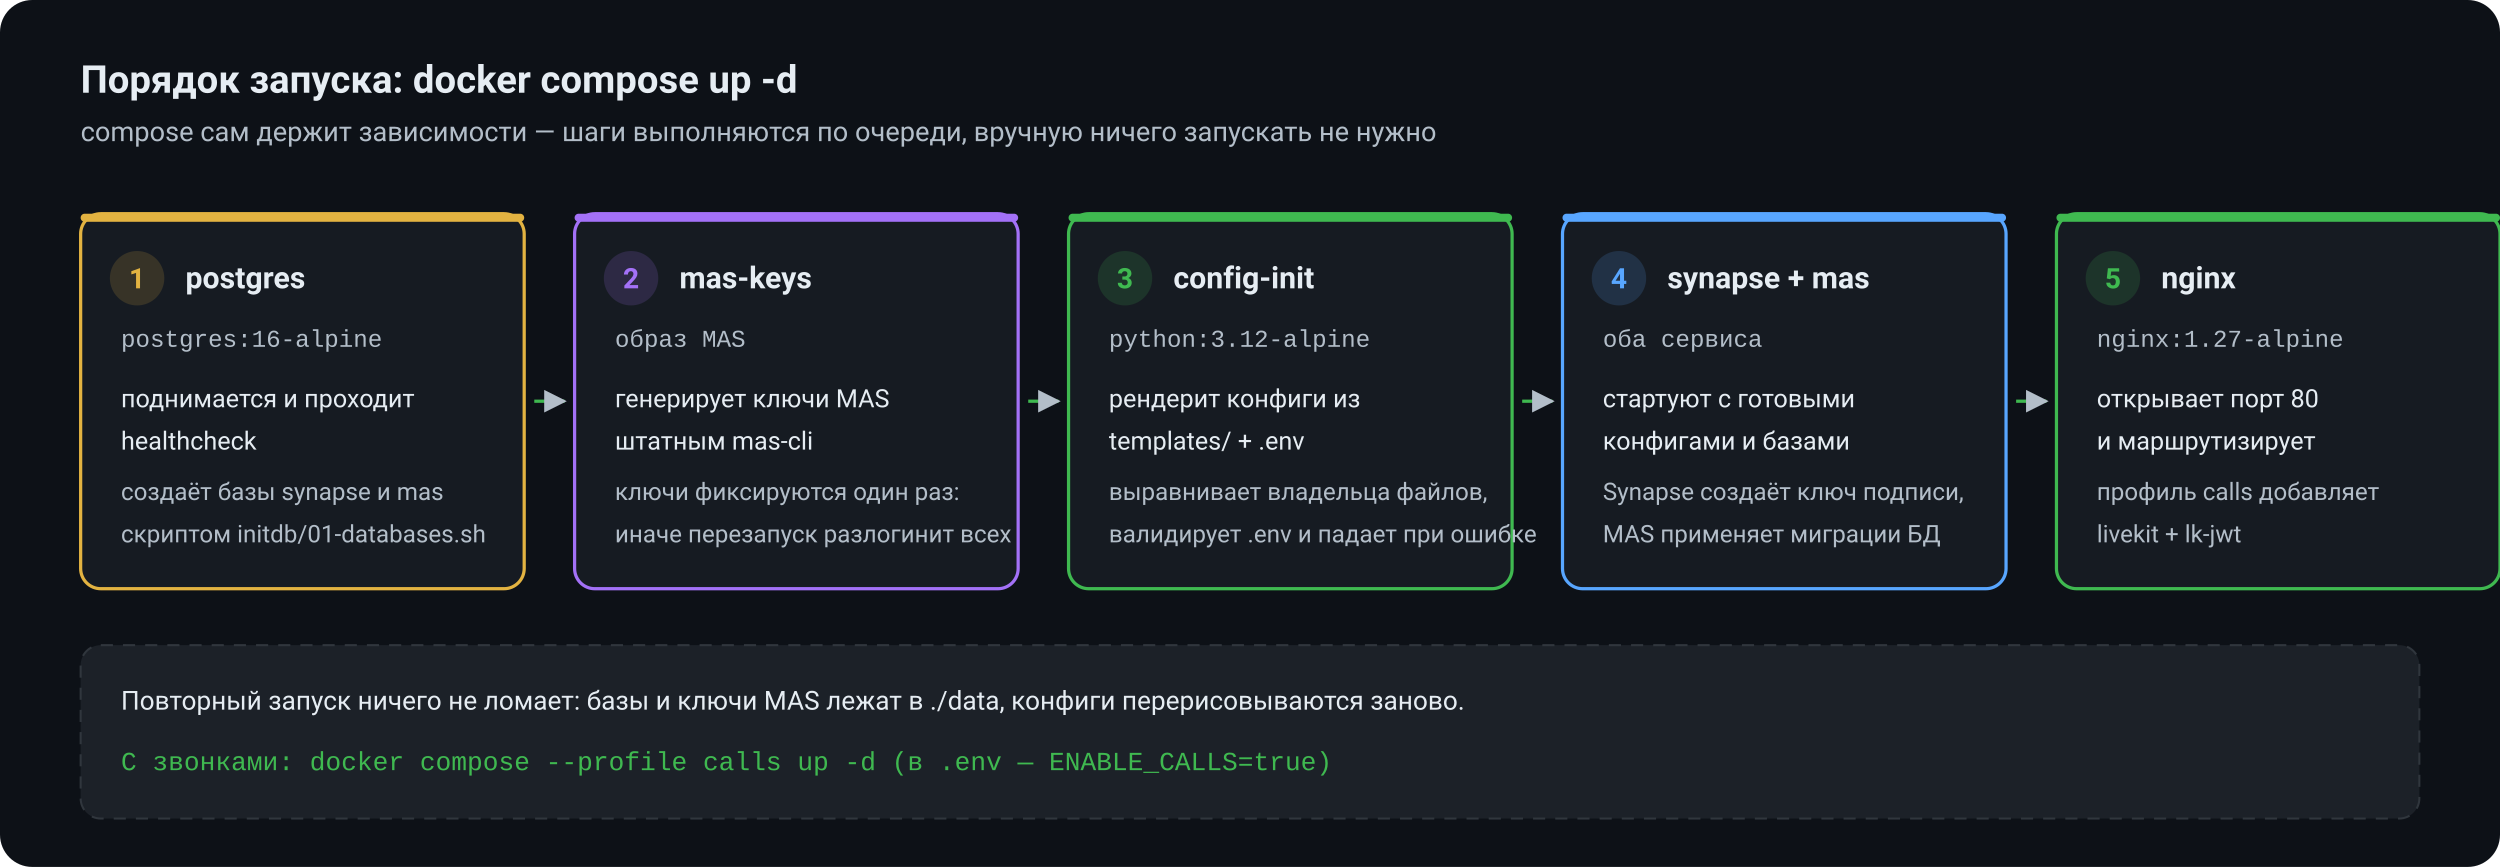
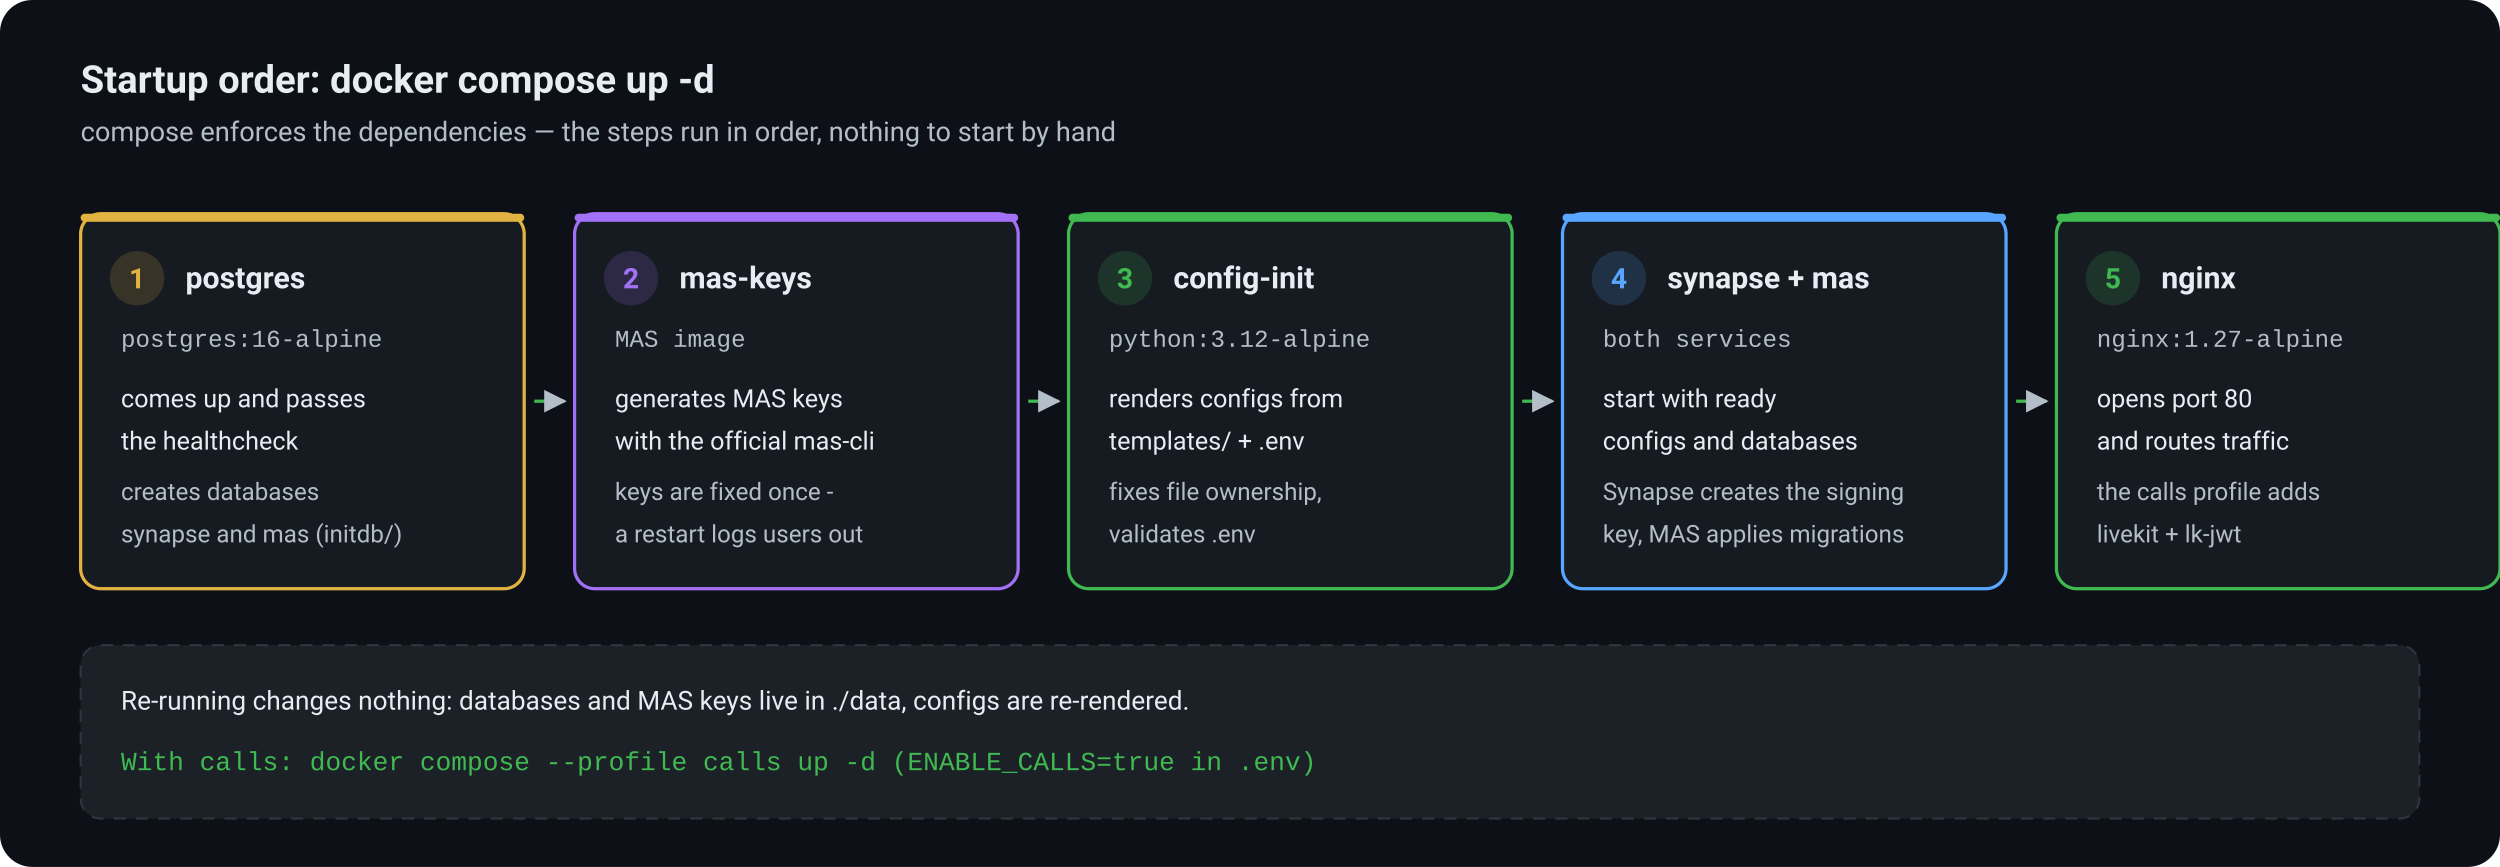
<svg xmlns="http://www.w3.org/2000/svg" width="1240" height="430" viewBox="0 0 1240 430" role="img">
  <defs>
    <marker id="ar" viewBox="0 0 10 10" refX="9" refY="5" markerWidth="7" markerHeight="7" orient="auto-start-reverse">
      <path d="M 0 0 L 10 5 L 0 10 z" fill="#b3bec9" />
    </marker>
  </defs>
  <rect width="1240" height="430" rx="16" fill="#0d1117" />
-   <text x="40" y="46" font-family="ui-sans-serif, -apple-system, 'Segoe UI', Roboto, Helvetica, Arial, sans-serif" font-size="19" fill="#e6edf3" text-anchor="start" font-weight="600">Порядок запуска: docker compose up -d</text>
-   <text x="40" y="70" font-family="ui-sans-serif, -apple-system, 'Segoe UI', Roboto, Helvetica, Arial, sans-serif" font-size="13.5" fill="#b3bec9" text-anchor="start" font-weight="400">compose сам держит зависимости — шаги выполняются по очереди, вручную ничего запускать не нужно</text>
+   <text x="40" y="46" font-family="ui-sans-serif, -apple-system, 'Segoe UI', Roboto, Helvetica, Arial, sans-serif" font-size="19" fill="#e6edf3" text-anchor="start" font-weight="600">Startup order: docker compose up -d</text>
+   <text x="40" y="70" font-family="ui-sans-serif, -apple-system, 'Segoe UI', Roboto, Helvetica, Arial, sans-serif" font-size="13.5" fill="#b3bec9" text-anchor="start" font-weight="400">compose enforces the dependencies — the steps run in order, nothing to start by hand</text>
  <rect x="40" y="106" width="220" height="186" rx="10" fill="#161b22" stroke="#e3b341" stroke-width="1.6" />
  <rect x="40" y="106" width="220" height="4" rx="2" fill="#e3b341" />
  <circle cx="68" cy="138" r="13" fill="#e3b341" opacity="0.16" stroke="#e3b341" />
  <text x="68" y="143" font-family="ui-sans-serif, -apple-system, 'Segoe UI', Roboto, Helvetica, Arial, sans-serif" font-size="14" fill="#e3b341" text-anchor="middle" font-weight="600">1</text>
  <text x="92" y="143" font-family="ui-sans-serif, -apple-system, 'Segoe UI', Roboto, Helvetica, Arial, sans-serif" font-size="15" fill="#e6edf3" text-anchor="start" font-weight="600">postgres</text>
  <text x="60" y="172" font-family="ui-monospace, SFMono-Regular, Menlo, Consolas, 'Liberation Mono', monospace" font-size="12" fill="#b3bec9" text-anchor="start" font-weight="400">postgres:16-alpine</text>
-   <text x="60" y="202" font-family="ui-sans-serif, -apple-system, 'Segoe UI', Roboto, Helvetica, Arial, sans-serif" font-size="12.5" fill="#e6edf3" text-anchor="start" font-weight="400">поднимается и проходит</text>
-   <text x="60" y="223" font-family="ui-sans-serif, -apple-system, 'Segoe UI', Roboto, Helvetica, Arial, sans-serif" font-size="12.5" fill="#e6edf3" text-anchor="start" font-weight="400">healthcheck</text>
-   <text x="60" y="248" font-family="ui-sans-serif, -apple-system, 'Segoe UI', Roboto, Helvetica, Arial, sans-serif" font-size="12" fill="#b3bec9" text-anchor="start" font-weight="400">создаёт базы synapse и mas</text>
-   <text x="60" y="269" font-family="ui-sans-serif, -apple-system, 'Segoe UI', Roboto, Helvetica, Arial, sans-serif" font-size="12" fill="#b3bec9" text-anchor="start" font-weight="400">скриптом initdb/01-databases.sh</text>
+   <text x="60" y="202" font-family="ui-sans-serif, -apple-system, 'Segoe UI', Roboto, Helvetica, Arial, sans-serif" font-size="12.5" fill="#e6edf3" text-anchor="start" font-weight="400">comes up and passes</text>
+   <text x="60" y="223" font-family="ui-sans-serif, -apple-system, 'Segoe UI', Roboto, Helvetica, Arial, sans-serif" font-size="12.5" fill="#e6edf3" text-anchor="start" font-weight="400">the healthcheck</text>
+   <text x="60" y="248" font-family="ui-sans-serif, -apple-system, 'Segoe UI', Roboto, Helvetica, Arial, sans-serif" font-size="12" fill="#b3bec9" text-anchor="start" font-weight="400">creates databases</text>
+   <text x="60" y="269" font-family="ui-sans-serif, -apple-system, 'Segoe UI', Roboto, Helvetica, Arial, sans-serif" font-size="12" fill="#b3bec9" text-anchor="start" font-weight="400">synapse and mas (initdb/)</text>
  <path d="M 265 199 L 280 199" stroke="#3fb950" stroke-width="1.6" fill="none" marker-end="url(#ar)" />
  <rect x="285" y="106" width="220" height="186" rx="10" fill="#161b22" stroke="#a371f7" stroke-width="1.6" />
  <rect x="285" y="106" width="220" height="4" rx="2" fill="#a371f7" />
  <circle cx="313" cy="138" r="13" fill="#a371f7" opacity="0.16" stroke="#a371f7" />
  <text x="313" y="143" font-family="ui-sans-serif, -apple-system, 'Segoe UI', Roboto, Helvetica, Arial, sans-serif" font-size="14" fill="#a371f7" text-anchor="middle" font-weight="600">2</text>
  <text x="337" y="143" font-family="ui-sans-serif, -apple-system, 'Segoe UI', Roboto, Helvetica, Arial, sans-serif" font-size="15" fill="#e6edf3" text-anchor="start" font-weight="600">mas-keys</text>
-   <text x="305" y="172" font-family="ui-monospace, SFMono-Regular, Menlo, Consolas, 'Liberation Mono', monospace" font-size="12" fill="#b3bec9" text-anchor="start" font-weight="400">образ MAS</text>
-   <text x="305" y="202" font-family="ui-sans-serif, -apple-system, 'Segoe UI', Roboto, Helvetica, Arial, sans-serif" font-size="12.5" fill="#e6edf3" text-anchor="start" font-weight="400">генерирует ключи MAS</text>
-   <text x="305" y="223" font-family="ui-sans-serif, -apple-system, 'Segoe UI', Roboto, Helvetica, Arial, sans-serif" font-size="12.5" fill="#e6edf3" text-anchor="start" font-weight="400">штатным mas-cli</text>
-   <text x="305" y="248" font-family="ui-sans-serif, -apple-system, 'Segoe UI', Roboto, Helvetica, Arial, sans-serif" font-size="12" fill="#b3bec9" text-anchor="start" font-weight="400">ключи фиксируются один раз:</text>
-   <text x="305" y="269" font-family="ui-sans-serif, -apple-system, 'Segoe UI', Roboto, Helvetica, Arial, sans-serif" font-size="12" fill="#b3bec9" text-anchor="start" font-weight="400">иначе перезапуск разлогинит всех</text>
+   <text x="305" y="172" font-family="ui-monospace, SFMono-Regular, Menlo, Consolas, 'Liberation Mono', monospace" font-size="12" fill="#b3bec9" text-anchor="start" font-weight="400">MAS image</text>
+   <text x="305" y="202" font-family="ui-sans-serif, -apple-system, 'Segoe UI', Roboto, Helvetica, Arial, sans-serif" font-size="12.5" fill="#e6edf3" text-anchor="start" font-weight="400">generates MAS keys</text>
+   <text x="305" y="223" font-family="ui-sans-serif, -apple-system, 'Segoe UI', Roboto, Helvetica, Arial, sans-serif" font-size="12.5" fill="#e6edf3" text-anchor="start" font-weight="400">with the official mas-cli</text>
+   <text x="305" y="248" font-family="ui-sans-serif, -apple-system, 'Segoe UI', Roboto, Helvetica, Arial, sans-serif" font-size="12" fill="#b3bec9" text-anchor="start" font-weight="400">keys are fixed once -</text>
+   <text x="305" y="269" font-family="ui-sans-serif, -apple-system, 'Segoe UI', Roboto, Helvetica, Arial, sans-serif" font-size="12" fill="#b3bec9" text-anchor="start" font-weight="400">a restart logs users out</text>
  <path d="M 510 199 L 525 199" stroke="#3fb950" stroke-width="1.6" fill="none" marker-end="url(#ar)" />
  <rect x="530" y="106" width="220" height="186" rx="10" fill="#161b22" stroke="#3fb950" stroke-width="1.6" />
  <rect x="530" y="106" width="220" height="4" rx="2" fill="#3fb950" />
  <circle cx="558" cy="138" r="13" fill="#3fb950" opacity="0.16" stroke="#3fb950" />
  <text x="558" y="143" font-family="ui-sans-serif, -apple-system, 'Segoe UI', Roboto, Helvetica, Arial, sans-serif" font-size="14" fill="#3fb950" text-anchor="middle" font-weight="600">3</text>
  <text x="582" y="143" font-family="ui-sans-serif, -apple-system, 'Segoe UI', Roboto, Helvetica, Arial, sans-serif" font-size="15" fill="#e6edf3" text-anchor="start" font-weight="600">config-init</text>
  <text x="550" y="172" font-family="ui-monospace, SFMono-Regular, Menlo, Consolas, 'Liberation Mono', monospace" font-size="12" fill="#b3bec9" text-anchor="start" font-weight="400">python:3.12-alpine</text>
-   <text x="550" y="202" font-family="ui-sans-serif, -apple-system, 'Segoe UI', Roboto, Helvetica, Arial, sans-serif" font-size="12.5" fill="#e6edf3" text-anchor="start" font-weight="400">рендерит конфиги из</text>
+   <text x="550" y="202" font-family="ui-sans-serif, -apple-system, 'Segoe UI', Roboto, Helvetica, Arial, sans-serif" font-size="12.5" fill="#e6edf3" text-anchor="start" font-weight="400">renders configs from</text>
  <text x="550" y="223" font-family="ui-sans-serif, -apple-system, 'Segoe UI', Roboto, Helvetica, Arial, sans-serif" font-size="12.5" fill="#e6edf3" text-anchor="start" font-weight="400">templates/ + .env</text>
-   <text x="550" y="248" font-family="ui-sans-serif, -apple-system, 'Segoe UI', Roboto, Helvetica, Arial, sans-serif" font-size="12" fill="#b3bec9" text-anchor="start" font-weight="400">выравнивает владельца файлов,</text>
-   <text x="550" y="269" font-family="ui-sans-serif, -apple-system, 'Segoe UI', Roboto, Helvetica, Arial, sans-serif" font-size="12" fill="#b3bec9" text-anchor="start" font-weight="400">валидирует .env и падает при ошибке</text>
+   <text x="550" y="248" font-family="ui-sans-serif, -apple-system, 'Segoe UI', Roboto, Helvetica, Arial, sans-serif" font-size="12" fill="#b3bec9" text-anchor="start" font-weight="400">fixes file ownership,</text>
+   <text x="550" y="269" font-family="ui-sans-serif, -apple-system, 'Segoe UI', Roboto, Helvetica, Arial, sans-serif" font-size="12" fill="#b3bec9" text-anchor="start" font-weight="400">validates .env</text>
  <path d="M 755 199 L 770 199" stroke="#3fb950" stroke-width="1.6" fill="none" marker-end="url(#ar)" />
  <rect x="775" y="106" width="220" height="186" rx="10" fill="#161b22" stroke="#58a6ff" stroke-width="1.6" />
  <rect x="775" y="106" width="220" height="4" rx="2" fill="#58a6ff" />
  <circle cx="803" cy="138" r="13" fill="#58a6ff" opacity="0.16" stroke="#58a6ff" />
  <text x="803" y="143" font-family="ui-sans-serif, -apple-system, 'Segoe UI', Roboto, Helvetica, Arial, sans-serif" font-size="14" fill="#58a6ff" text-anchor="middle" font-weight="600">4</text>
  <text x="827" y="143" font-family="ui-sans-serif, -apple-system, 'Segoe UI', Roboto, Helvetica, Arial, sans-serif" font-size="15" fill="#e6edf3" text-anchor="start" font-weight="600">synapse + mas</text>
-   <text x="795" y="172" font-family="ui-monospace, SFMono-Regular, Menlo, Consolas, 'Liberation Mono', monospace" font-size="12" fill="#b3bec9" text-anchor="start" font-weight="400">оба сервиса</text>
-   <text x="795" y="202" font-family="ui-sans-serif, -apple-system, 'Segoe UI', Roboto, Helvetica, Arial, sans-serif" font-size="12.5" fill="#e6edf3" text-anchor="start" font-weight="400">стартуют с готовыми</text>
-   <text x="795" y="223" font-family="ui-sans-serif, -apple-system, 'Segoe UI', Roboto, Helvetica, Arial, sans-serif" font-size="12.5" fill="#e6edf3" text-anchor="start" font-weight="400">конфигами и базами</text>
-   <text x="795" y="248" font-family="ui-sans-serif, -apple-system, 'Segoe UI', Roboto, Helvetica, Arial, sans-serif" font-size="12" fill="#b3bec9" text-anchor="start" font-weight="400">Synapse создаёт ключ подписи,</text>
-   <text x="795" y="269" font-family="ui-sans-serif, -apple-system, 'Segoe UI', Roboto, Helvetica, Arial, sans-serif" font-size="12" fill="#b3bec9" text-anchor="start" font-weight="400">MAS применяет миграции БД</text>
+   <text x="795" y="172" font-family="ui-monospace, SFMono-Regular, Menlo, Consolas, 'Liberation Mono', monospace" font-size="12" fill="#b3bec9" text-anchor="start" font-weight="400">both services</text>
+   <text x="795" y="202" font-family="ui-sans-serif, -apple-system, 'Segoe UI', Roboto, Helvetica, Arial, sans-serif" font-size="12.5" fill="#e6edf3" text-anchor="start" font-weight="400">start with ready</text>
+   <text x="795" y="223" font-family="ui-sans-serif, -apple-system, 'Segoe UI', Roboto, Helvetica, Arial, sans-serif" font-size="12.5" fill="#e6edf3" text-anchor="start" font-weight="400">configs and databases</text>
+   <text x="795" y="248" font-family="ui-sans-serif, -apple-system, 'Segoe UI', Roboto, Helvetica, Arial, sans-serif" font-size="12" fill="#b3bec9" text-anchor="start" font-weight="400">Synapse creates the signing</text>
+   <text x="795" y="269" font-family="ui-sans-serif, -apple-system, 'Segoe UI', Roboto, Helvetica, Arial, sans-serif" font-size="12" fill="#b3bec9" text-anchor="start" font-weight="400">key, MAS applies migrations</text>
  <path d="M 1000 199 L 1015 199" stroke="#3fb950" stroke-width="1.6" fill="none" marker-end="url(#ar)" />
  <rect x="1020" y="106" width="220" height="186" rx="10" fill="#161b22" stroke="#3fb950" stroke-width="1.6" />
  <rect x="1020" y="106" width="220" height="4" rx="2" fill="#3fb950" />
  <circle cx="1048" cy="138" r="13" fill="#3fb950" opacity="0.16" stroke="#3fb950" />
  <text x="1048" y="143" font-family="ui-sans-serif, -apple-system, 'Segoe UI', Roboto, Helvetica, Arial, sans-serif" font-size="14" fill="#3fb950" text-anchor="middle" font-weight="600">5</text>
  <text x="1072" y="143" font-family="ui-sans-serif, -apple-system, 'Segoe UI', Roboto, Helvetica, Arial, sans-serif" font-size="15" fill="#e6edf3" text-anchor="start" font-weight="600">nginx</text>
  <text x="1040" y="172" font-family="ui-monospace, SFMono-Regular, Menlo, Consolas, 'Liberation Mono', monospace" font-size="12" fill="#b3bec9" text-anchor="start" font-weight="400">nginx:1.27-alpine</text>
-   <text x="1040" y="202" font-family="ui-sans-serif, -apple-system, 'Segoe UI', Roboto, Helvetica, Arial, sans-serif" font-size="12.5" fill="#e6edf3" text-anchor="start" font-weight="400">открывает порт 80</text>
-   <text x="1040" y="223" font-family="ui-sans-serif, -apple-system, 'Segoe UI', Roboto, Helvetica, Arial, sans-serif" font-size="12.5" fill="#e6edf3" text-anchor="start" font-weight="400">и маршрутизирует</text>
-   <text x="1040" y="248" font-family="ui-sans-serif, -apple-system, 'Segoe UI', Roboto, Helvetica, Arial, sans-serif" font-size="12" fill="#b3bec9" text-anchor="start" font-weight="400">профиль calls добавляет</text>
+   <text x="1040" y="202" font-family="ui-sans-serif, -apple-system, 'Segoe UI', Roboto, Helvetica, Arial, sans-serif" font-size="12.5" fill="#e6edf3" text-anchor="start" font-weight="400">opens port 80</text>
+   <text x="1040" y="223" font-family="ui-sans-serif, -apple-system, 'Segoe UI', Roboto, Helvetica, Arial, sans-serif" font-size="12.5" fill="#e6edf3" text-anchor="start" font-weight="400">and routes traffic</text>
+   <text x="1040" y="248" font-family="ui-sans-serif, -apple-system, 'Segoe UI', Roboto, Helvetica, Arial, sans-serif" font-size="12" fill="#b3bec9" text-anchor="start" font-weight="400">the calls profile adds</text>
  <text x="1040" y="269" font-family="ui-sans-serif, -apple-system, 'Segoe UI', Roboto, Helvetica, Arial, sans-serif" font-size="12" fill="#b3bec9" text-anchor="start" font-weight="400">livekit + lk-jwt</text>
  <rect x="40" y="320" width="1160" height="86" rx="10" fill="#1c2128" stroke="#30363d" stroke-dasharray="6 5" />
-   <text x="60" y="352" font-family="ui-sans-serif, -apple-system, 'Segoe UI', Roboto, Helvetica, Arial, sans-serif" font-size="13" fill="#e6edf3" text-anchor="start" font-weight="400">Повторный запуск ничего не ломает: базы и ключи MAS лежат в ./data, конфиги перерисовываются заново.</text>
-   <text x="60" y="382" font-family="ui-monospace, SFMono-Regular, Menlo, Consolas, 'Liberation Mono', monospace" font-size="13" fill="#3fb950" text-anchor="start" font-weight="400">С звонками:  docker compose --profile calls up -d   (в .env — ENABLE_CALLS=true)</text>
+   <text x="60" y="352" font-family="ui-sans-serif, -apple-system, 'Segoe UI', Roboto, Helvetica, Arial, sans-serif" font-size="13" fill="#e6edf3" text-anchor="start" font-weight="400">Re-running changes nothing: databases and MAS keys live in ./data, configs are re-rendered.</text>
+   <text x="60" y="382" font-family="ui-monospace, SFMono-Regular, Menlo, Consolas, 'Liberation Mono', monospace" font-size="13" fill="#3fb950" text-anchor="start" font-weight="400">With calls:  docker compose --profile calls up -d   (ENABLE_CALLS=true in .env)</text>
</svg>
